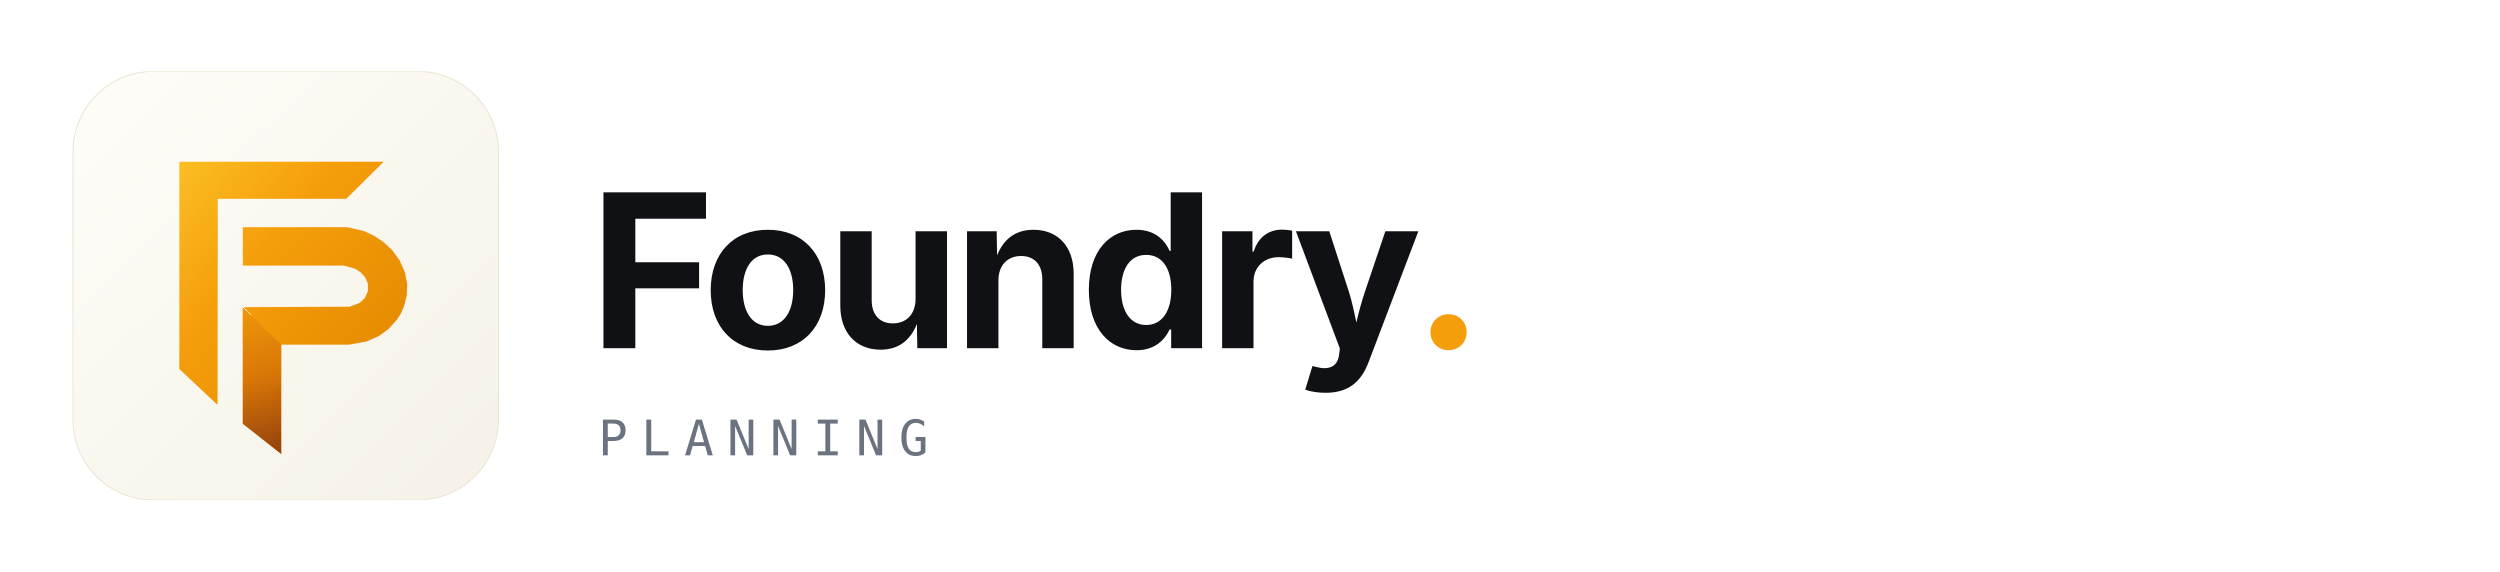
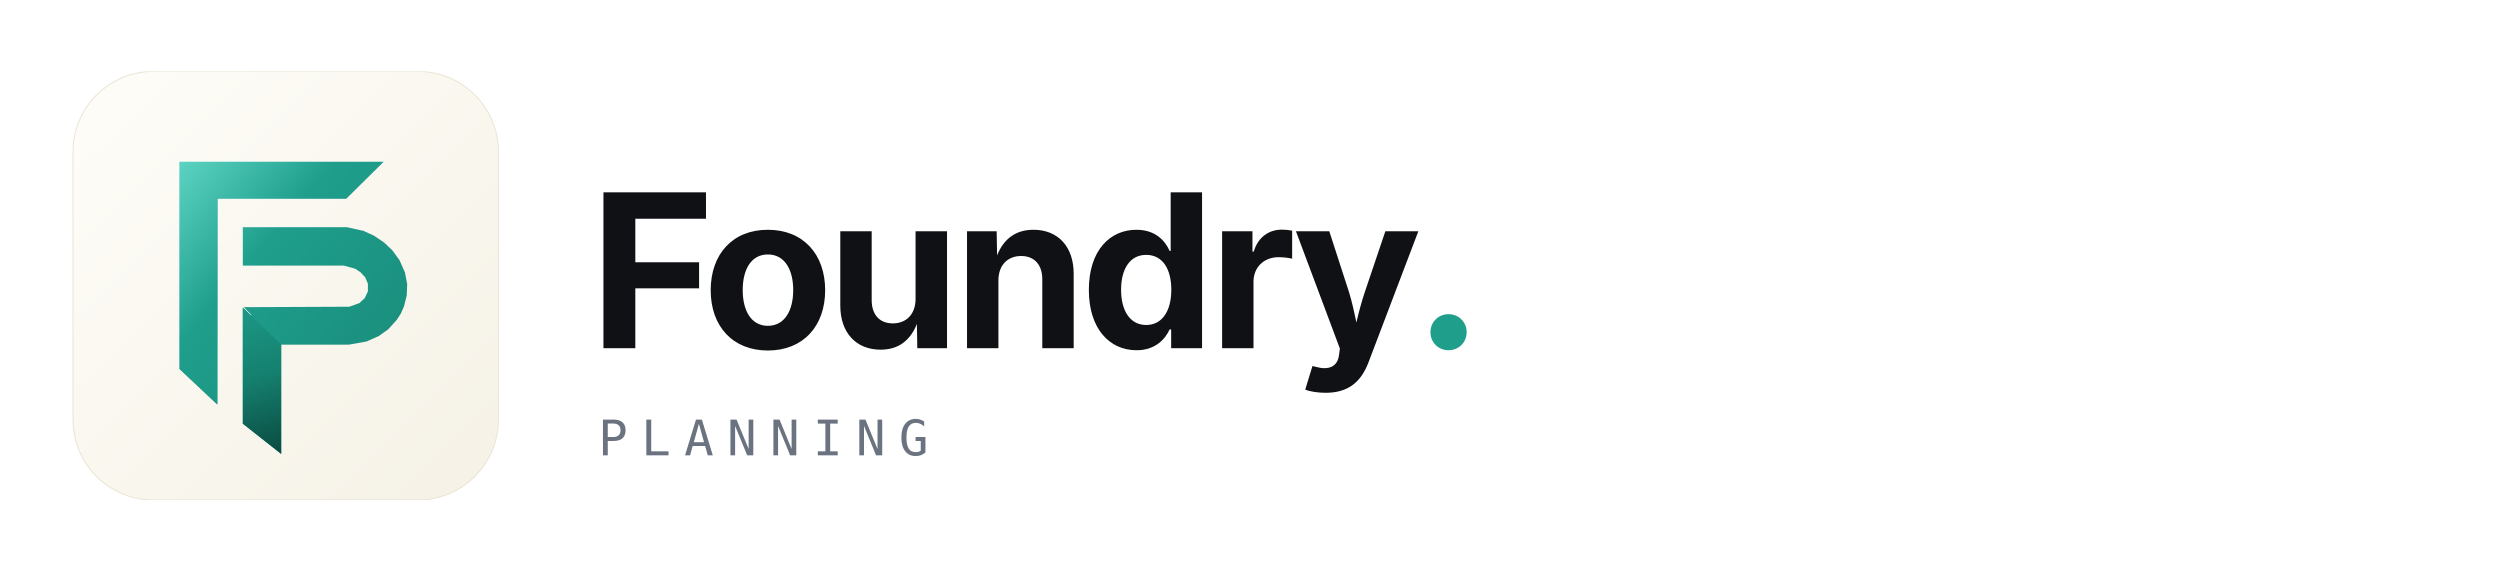
<svg xmlns="http://www.w3.org/2000/svg" width="560" height="128" viewBox="0 0 560 128" fill="none">
  <defs>
    <linearGradient id="cardCreamLh2" x1="157" y1="151" x2="1099" y2="1100" gradientUnits="userSpaceOnUse">
      <stop offset="0%" stop-color="#fefdf8" />
      <stop offset="100%" stop-color="#f5f1e6" />
    </linearGradient>
    <linearGradient id="goldFrontLhh" x1="384" y1="342" x2="885" y2="764" gradientUnits="userSpaceOnUse">
-       <stop offset="0%" stop-color="#fbbf24" />
-       <stop offset="42%" stop-color="#f59e0b" />
-       <stop offset="100%" stop-color="#e58a00" />
+       <stop offset="0%" stop-color="#5fd6c5" />
+       <stop offset="42%" stop-color="#1f9e8c" />
+       <stop offset="100%" stop-color="#1a8e7d" />
    </linearGradient>
    <linearGradient id="goldDeepLhh" x1="515" y1="640" x2="621" y2="997" gradientUnits="userSpaceOnUse">
-       <stop offset="0%" stop-color="#f59e0b" />
-       <stop offset="52%" stop-color="#d97706" />
-       <stop offset="100%" stop-color="#92400e" />
+       <stop offset="0%" stop-color="#1f9e8c" />
+       <stop offset="52%" stop-color="#15806f" />
+       <stop offset="100%" stop-color="#0a4a40" />
    </linearGradient>
  </defs>
  <svg x="16" y="16" width="96" height="96" viewBox="157 151 942 949" preserveAspectRatio="xMidYMid meet">
    <rect x="157" y="151" width="942" height="949" rx="178" ry="178" fill="url(#cardCreamLh2)" stroke="#e8e2d0" stroke-width="2" />
    <path d="M845 351 L393 351 L393 810 L476 888 L477 888 L477 434 L478 433 L762 433 Z" fill="url(#goldFrontLhh)" />
    <path d="M800 504 L764 496 L533 496 L533 581 L757 581 L782 588 L794 596 L804 607 L810 621 L810 638 L803 653 L791 664 L769 672 L535 673 L552 690 L551 691 L533 674 L533 931 L618 998 L618 756 L768 756 L807 749 L834 737 L855 722 L874 701 L883 687 L890 671 L896 647 L897 622 L892 596 L880 569 L864 547 L846 530 L824 515 Z" fill="url(#goldFrontLhh)" />
    <path d="M533 674 L618 756 L618 998 L533 931 Z" fill="url(#goldDeepLhh)" />
    <path d="M393 810 L476 888 L477 433 L393 351 Z" fill="url(#goldFrontLhh)" opacity=".96" />
  </svg>
-   <text x="132" y="78" font-family="Inter, system-ui, sans-serif" font-size="48" font-weight="700" letter-spacing="-1.5" fill="#0f1115">Foundry<tspan fill="#f59e0b" dx="-2">.</tspan>
+   <text x="132" y="78" font-family="Inter, system-ui, sans-serif" font-size="48" font-weight="700" letter-spacing="-1.5" fill="#0f1115">Foundry<tspan fill="#1f9e8c" dx="-2">.</tspan>
  </text>
  <text x="134" y="102" font-family="'JetBrains Mono', ui-monospace, monospace" font-size="11" font-weight="500" letter-spacing="3" fill="#6b7280">PLANNING</text>
</svg>
